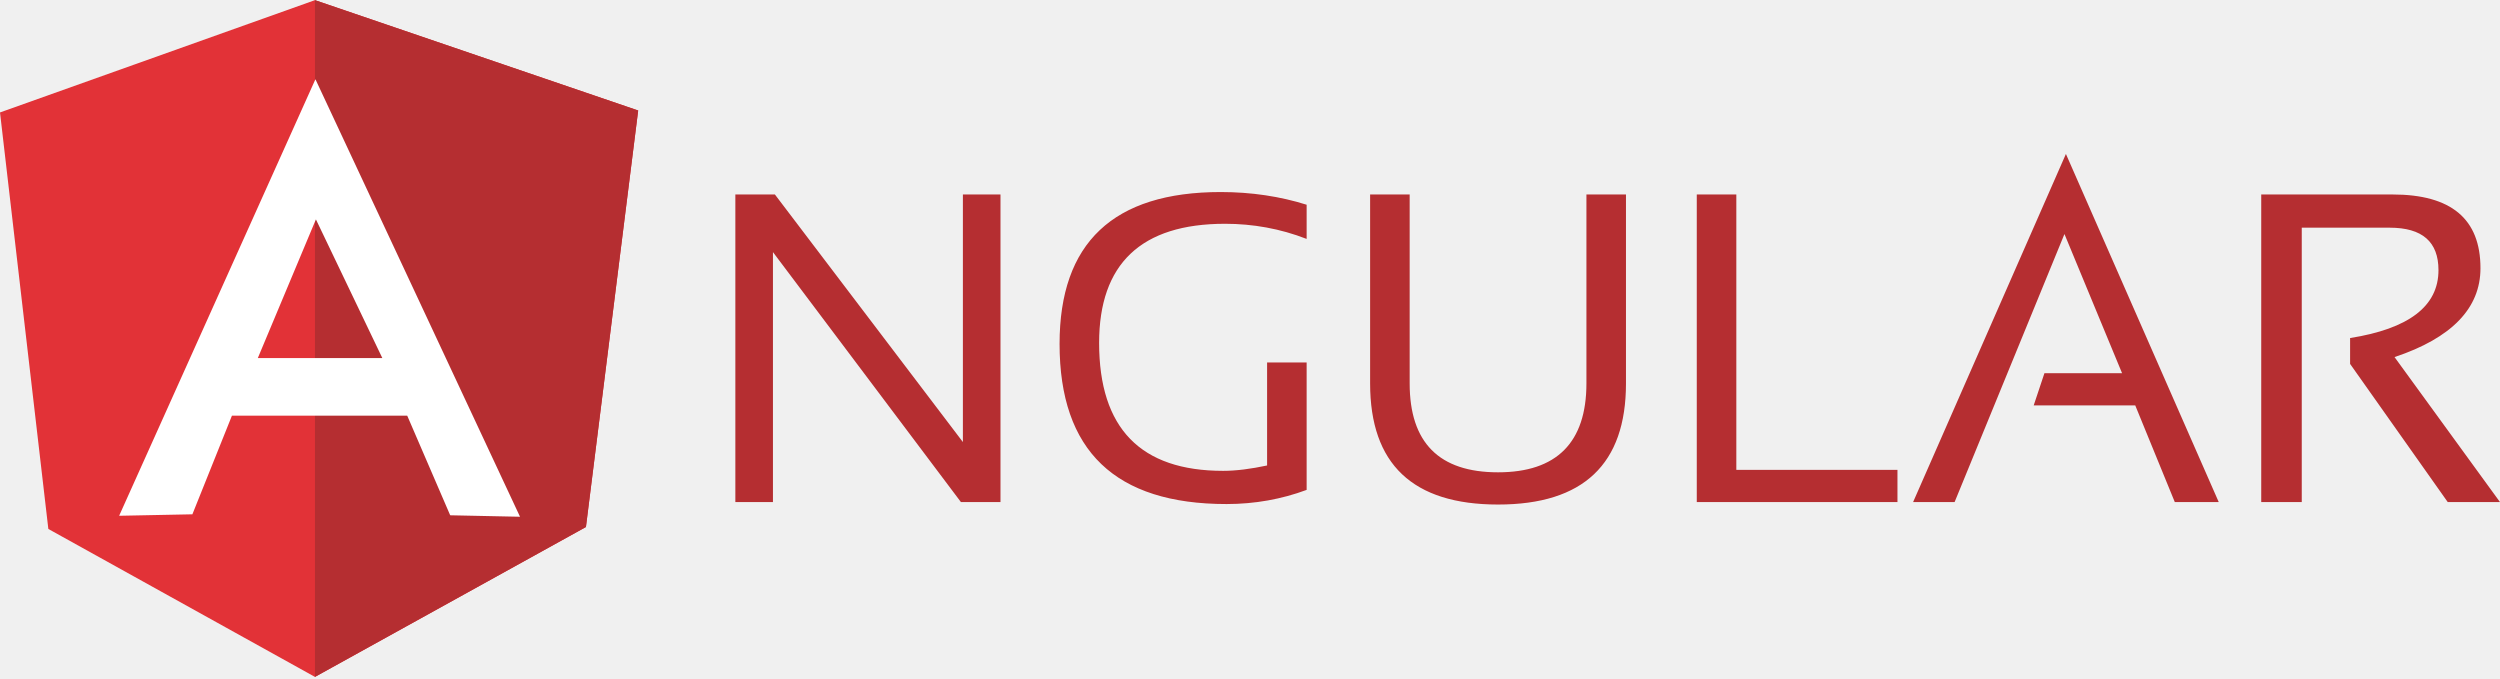
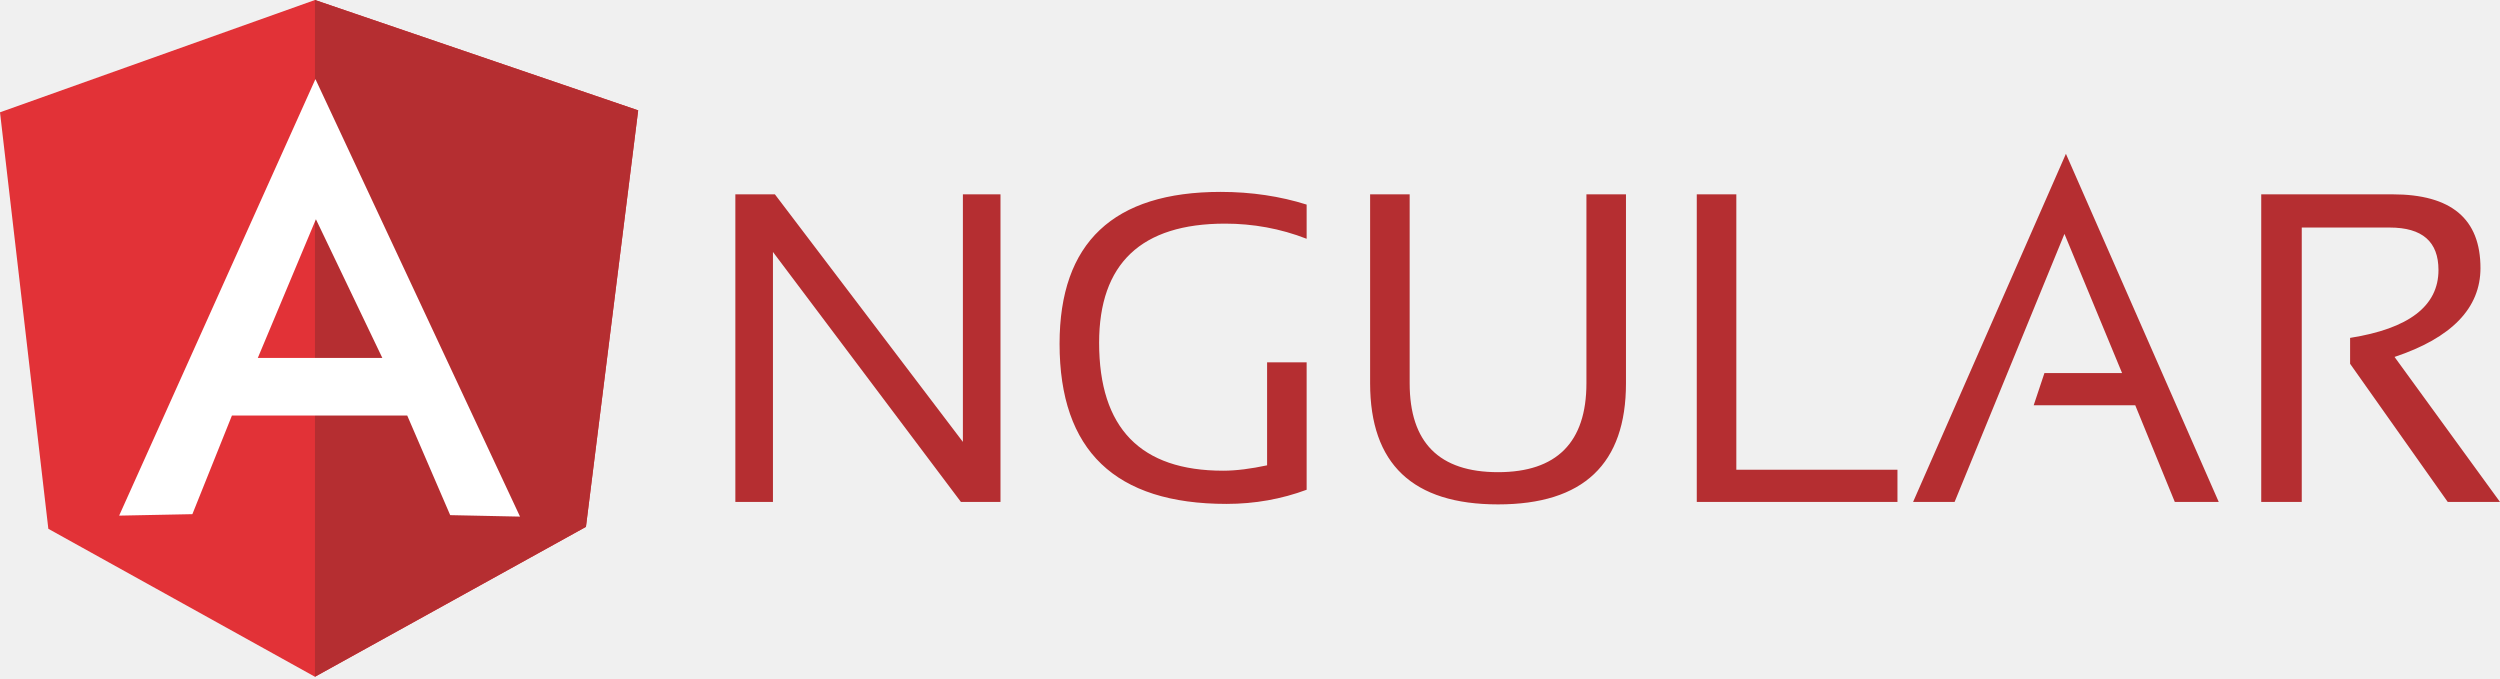
- <svg xmlns="http://www.w3.org/2000/svg" width="2500" height="679" viewBox="0 0 512 139">
+ <svg xmlns="http://www.w3.org/2000/svg" viewBox="0 0 512 139">
  <g fill="none" fill-rule="evenodd">
    <g fill="#B52E31">
      <path d="M150.6 102.8v-63h8.1l38.5 50.7V39.8h7.7v63h-8.1l-38.5-51.2v51.2h-7.7zM267.6 100.3c-5.1 1.9-10.6 2.9-16.4 2.9-22.8 0-34.2-10.9-34.2-32.8 0-20.7 11-31.1 33-31.1 6.3 0 12.2.9 17.6 2.6v7c-5.4-2.1-11-3.1-16.7-3.1-17.2 0-25.8 8.2-25.8 24.4 0 17.5 8.5 26.2 25.4 26.2 2.7 0 5.7-.4 9-1.1V74.2h8.1v26.1zM280.6 78.5V39.8h8.1v38.7c0 12.1 6 18.2 18.1 18.2 12 0 18.1-6.1 18.1-18.2V39.8h8.1v38.7c0 16.5-8.7 24.8-26.2 24.8s-26.2-8.3-26.2-24.8zM355.6 39.8v56.4h33v6.6h-41.1v-63h8.1zM400.3 102.8h-8.5l31.3-71.3 31.3 71.3h-9L437.3 83h-20.8l2.2-6.6h15.9l-11.8-28.5-22.5 54.9zM463.1 102.8v-63H490c12 0 18 5 18 15.1 0 8.2-5.9 14.3-17.6 18.2l21.6 29.7h-10.7l-20-28.3v-5.3c12-1.9 18.1-6.5 18.1-13.9 0-5.8-3.3-8.7-10-8.7h-18v56.2h-8.3z" />
    </g>
    <path d="M0 23L64.5 0l66.2 22.6-10.7 85.3-55.5 30.7-54.6-30.3L0 23z" fill="#E23237" />
    <path d="M130.7 22.6L64.5 0v138.6l55.5-30.7 10.7-85.3z" fill="#B52E31" />
    <path d="M64.6 16.2l-40.2 89.4 15-.3 8.1-20.2H83.4l8.8 20.4 14.3.3-41.9-89.6zm.1 28.7l13.6 28.4H52.8l11.9-28.4z" fill="#FFF" />
  </g>
</svg>
